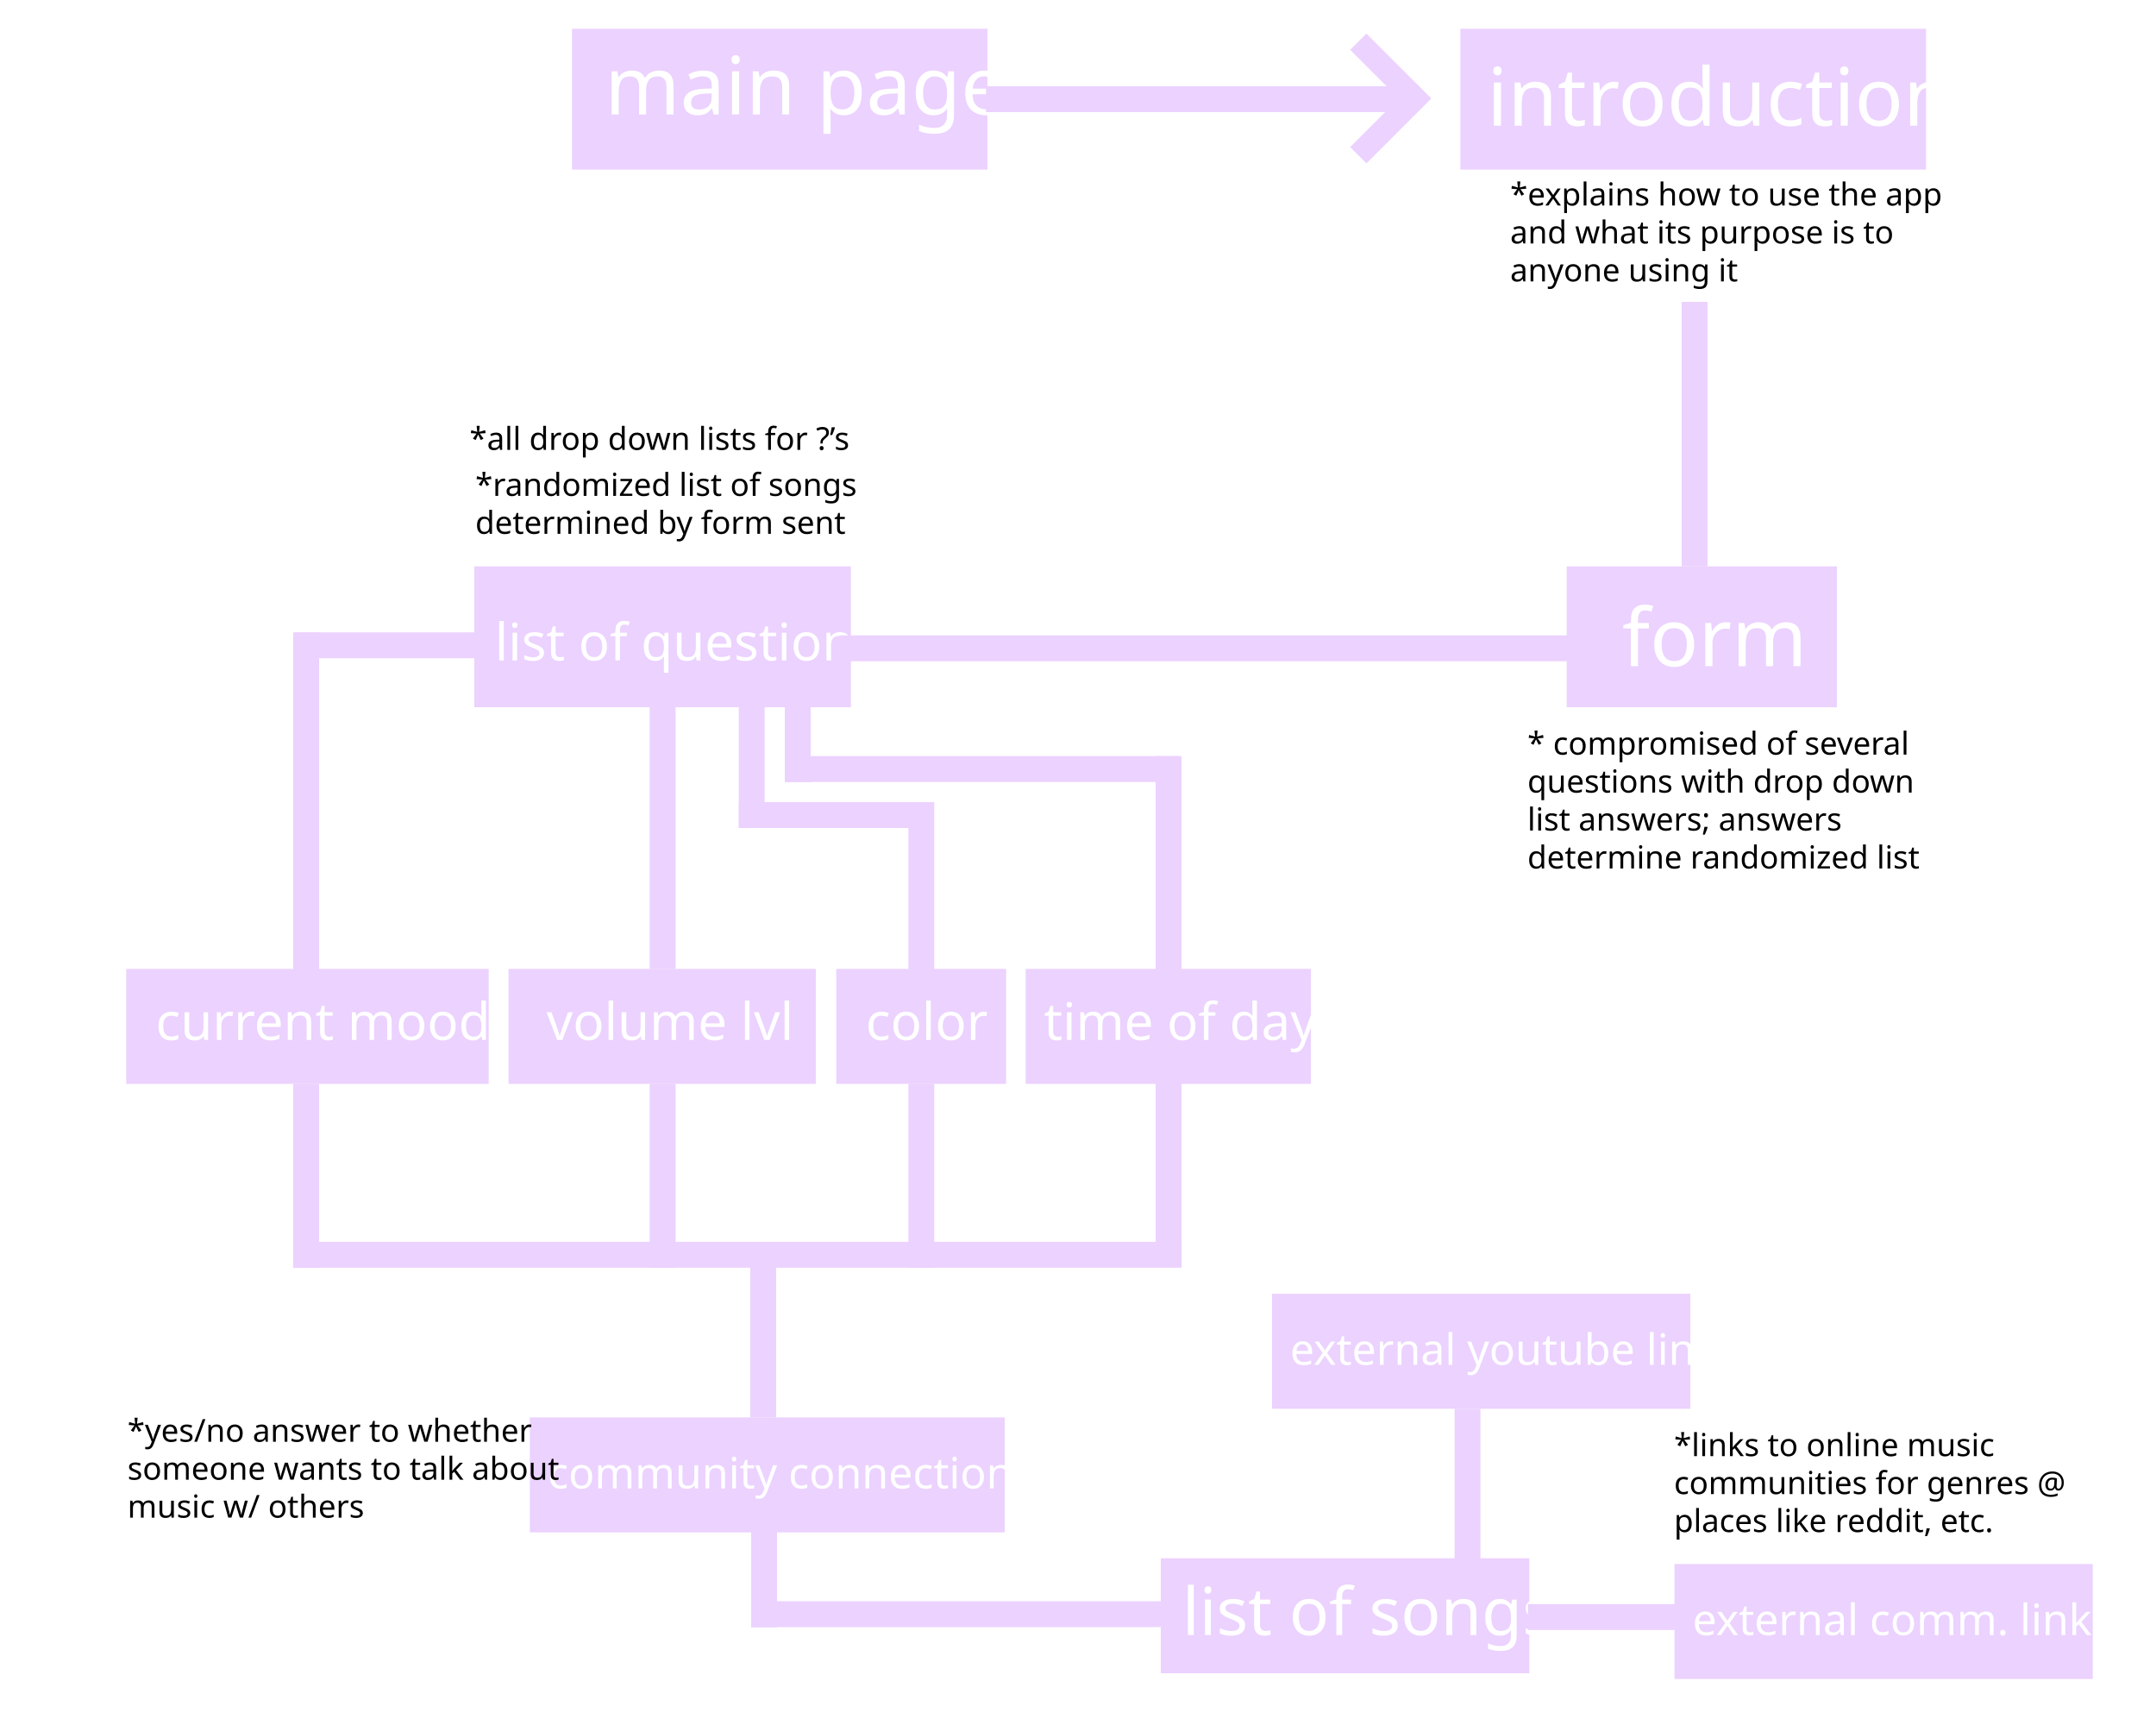
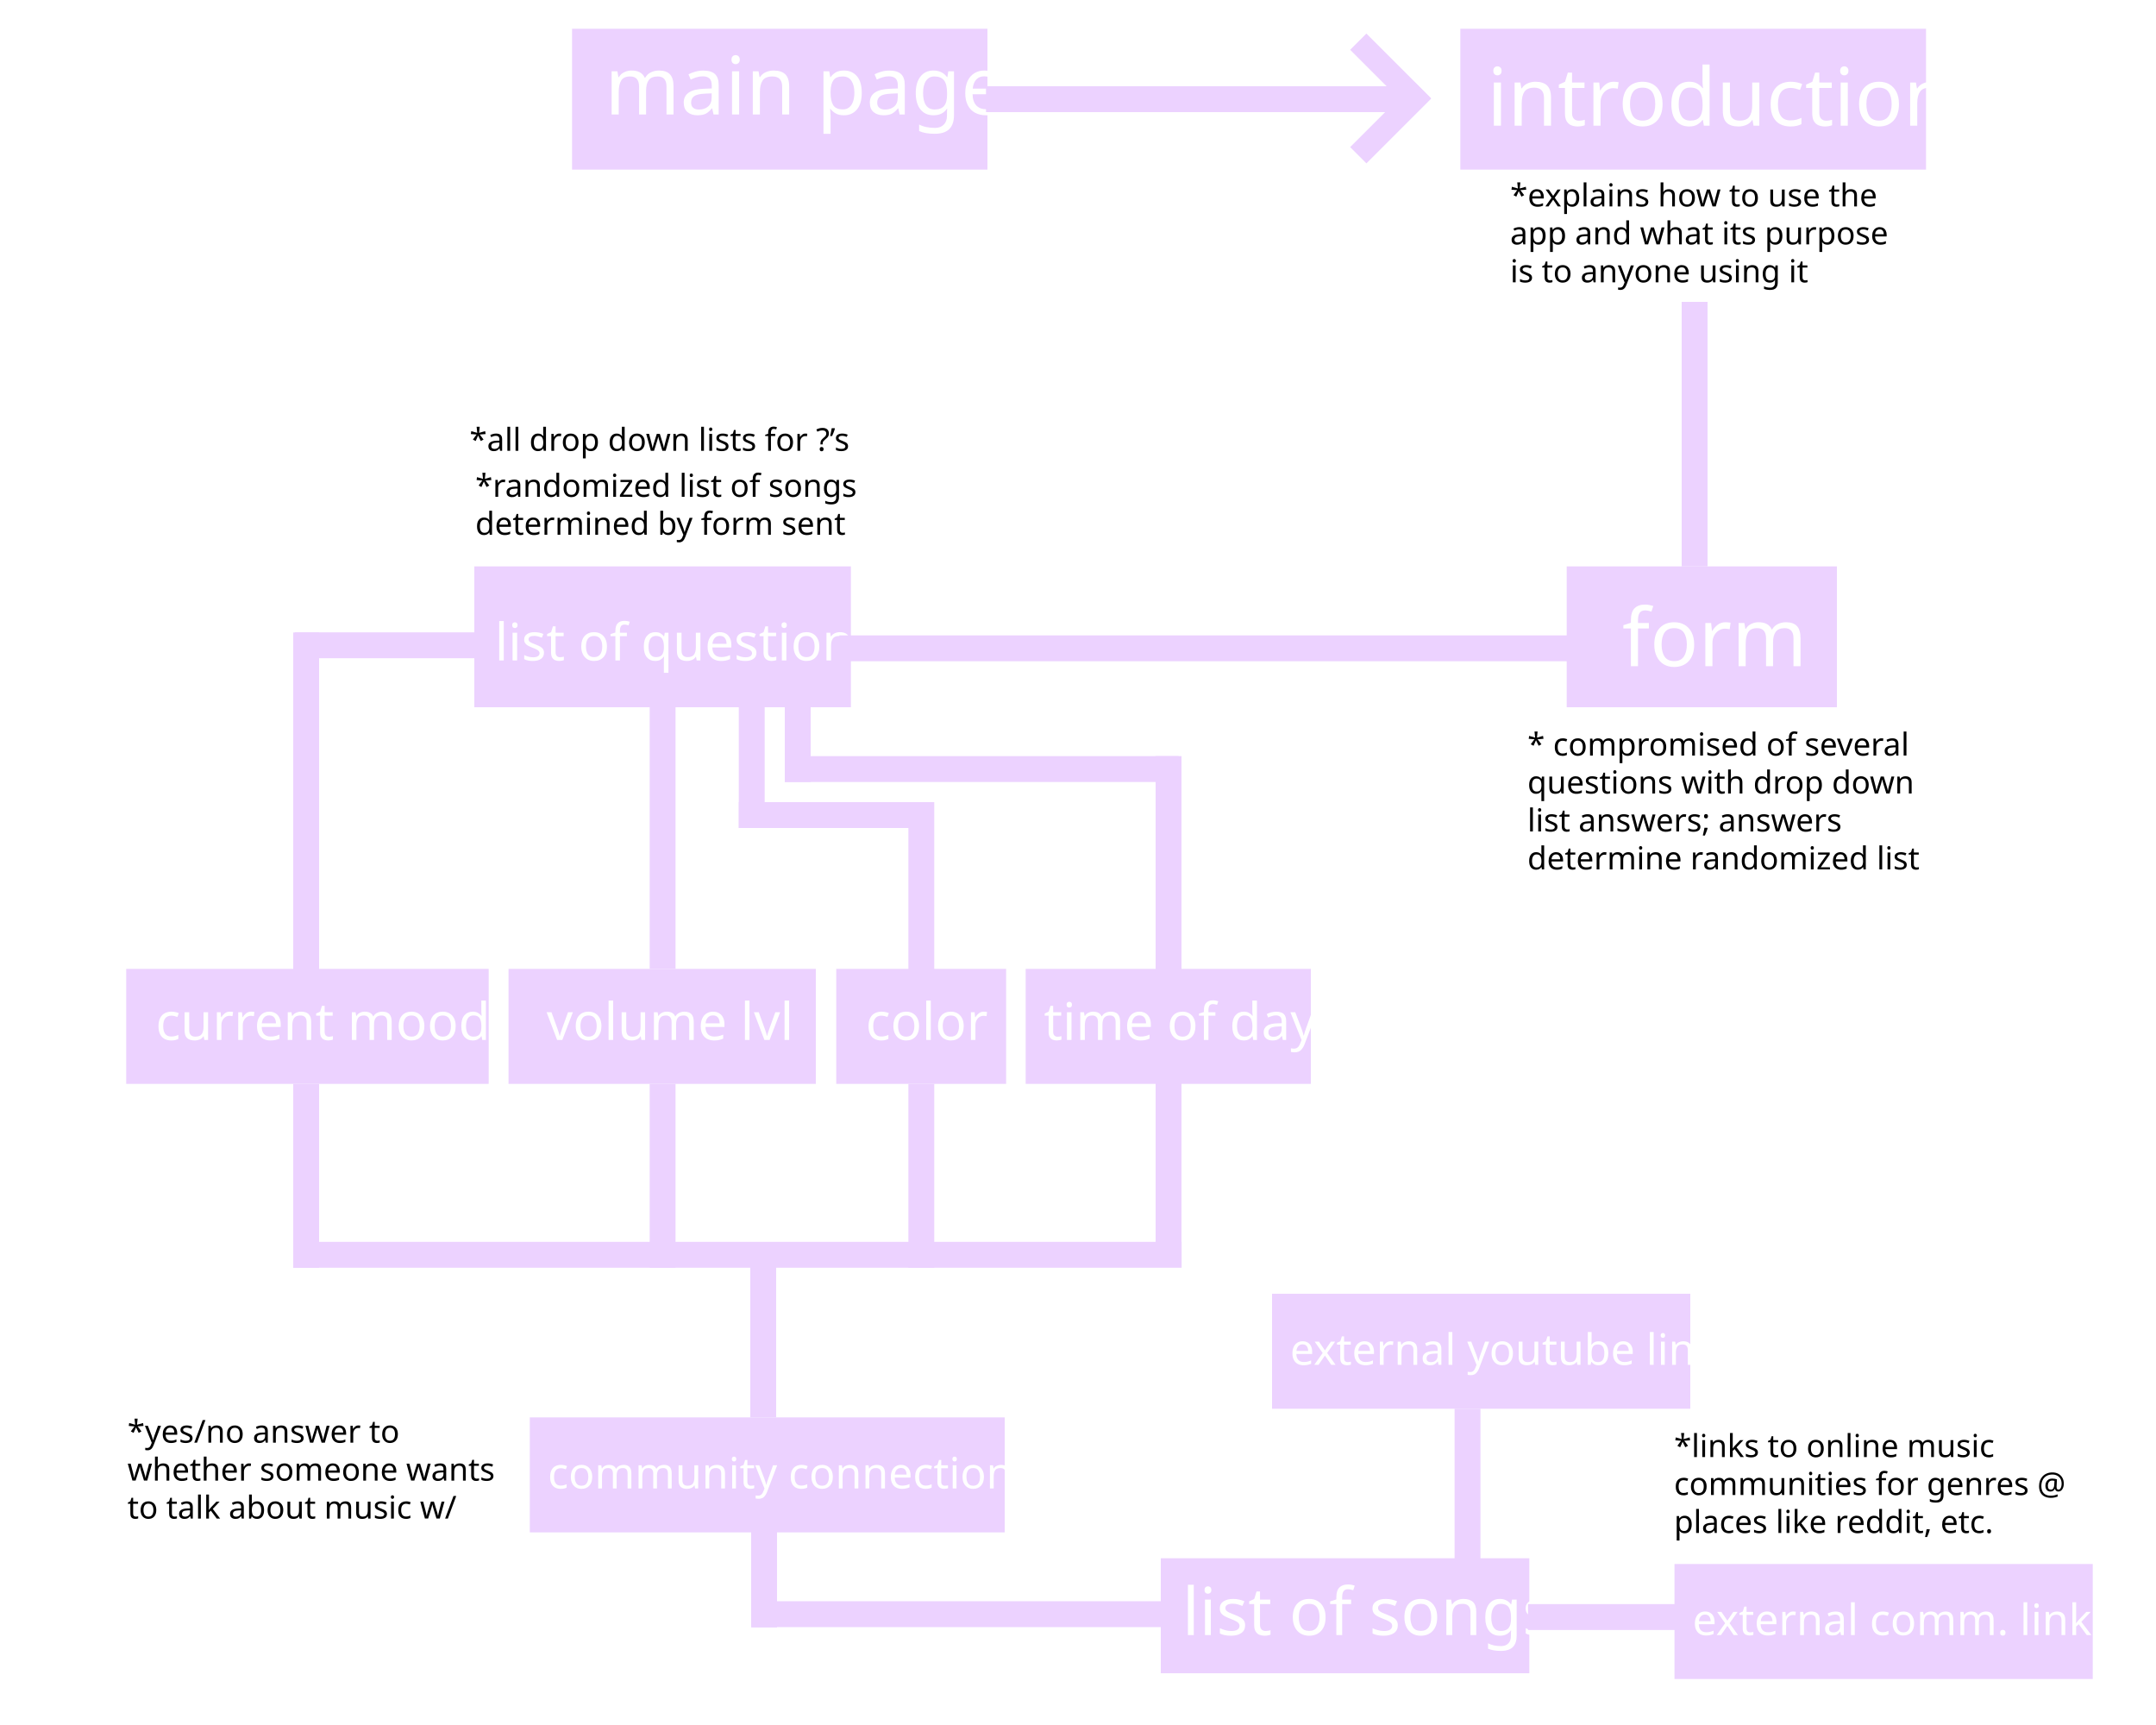
<svg xmlns="http://www.w3.org/2000/svg" version="1.1" x="0px" y="0px" viewBox="0 0 750 600" style="enable-background:new 0 0 750 600;" xml:space="preserve">
  <style type="text/css">
	.st0{fill:#FFFFFF;}
	.st1{fill:#ECD2FF;}
- 	.st2{font-family:'MyriadPro-Regular';}
+ 	.st2{font-family:'NudistaLight';}
	.st3{font-size:28px;}
	.st4{fill:none;}
	.st5{font-size:11px;}
- 	.st6{font-size:18px;}
- 	.st7{font-size:15px;}
- 	.st8{font-size:23px;}
- 	.st9{fill:none;stroke:#ECD2FF;stroke-width:8;stroke-miterlimit:10;}
+ 	.st6{font-family:'MyriadPro-Regular';}
+ 	.st7{font-size:18px;}
+ 	.st8{font-size:15px;}
+ 	.st9{font-size:23px;}
+ 	.st10{fill:none;stroke:#ECD2FF;stroke-width:8;stroke-miterlimit:10;}
</style>
  <g id="Layer_2">
    <rect x="-22" y="-6" class="st0" width="866" height="685" />
  </g>
  <g id="Layer_1">
    <g>
      <rect x="199" y="10" class="st1" width="144.5" height="49" />
    </g>
    <text transform="matrix(1 0 0 1 210.3896 39.8135)" class="st0 st2 st3">main page</text>
    <g>
      <rect x="508" y="10" class="st1" width="162" height="49" />
    </g>
    <text transform="matrix(1 0 0 1 517.2881 43.7119)" class="st0 st2 st3">introduction</text>
    <rect x="585" y="105" class="st1" width="9" height="92" />
    <g>
      <rect x="545" y="197" class="st1" width="94" height="49" />
    </g>
    <text transform="matrix(1 0 0 1 564.2881 231.7119)" class="st0 st2 st3">form</text>
    <rect x="226" y="245" class="st1" width="9" height="92" />
    <rect x="525.3" y="63.7" class="st4" width="134" height="56.3" />
-     <text transform="matrix(1 0 0 1 525.333 71.4766)">
-       <tspan x="0" y="0" class="st2 st5">*explains how to use the app </tspan>
-       <tspan x="0" y="13.2" class="st2 st5">and what its purpose is to </tspan>
-       <tspan x="0" y="26.4" class="st2 st5">anyone using it</tspan>
+     <text transform="matrix(1 0 0 1 525.333 71.8066)">
+       <tspan x="0" y="0" class="st2 st5">*explains how to use the </tspan>
+       <tspan x="0" y="13.2" class="st2 st5">app and what its purpose </tspan>
+       <tspan x="0" y="26.4" class="st2 st5">is to anyone using it</tspan>
    </text>
    <rect x="531.3" y="254.7" class="st4" width="134" height="50.3" />
-     <text transform="matrix(1 0 0 1 531.333 262.4766)">
+     <text transform="matrix(1 0 0 1 531.333 262.8066)">
      <tspan x="0" y="0" class="st2 st5">* compromised of several </tspan>
      <tspan x="0" y="13.2" class="st2 st5">questions with drop down </tspan>
      <tspan x="0" y="26.4" class="st2 st5">list answers; answers </tspan>
      <tspan x="0" y="39.6" class="st2 st5">determine randomized list </tspan>
    </text>
    <g>
      <rect x="165" y="197" class="st1" width="131" height="49" />
    </g>
    <rect x="165.3" y="164.7" class="st4" width="134" height="32.3" />
-     <text transform="matrix(1 0 0 1 165.333 172.4766)">
+     <text transform="matrix(1 0 0 1 165.333 172.8066)">
      <tspan x="0" y="0" class="st2 st5">*randomized list of songs </tspan>
      <tspan x="0" y="13.2" class="st2 st5">determined by form sent</tspan>
    </text>
-     <text transform="matrix(1 0 0 1 156.2881 417.7119)" class="st0 st2 st3">song list</text>
+     <text transform="matrix(1 0 0 1 156.2881 417.7119)" class="st0 st6 st3">song list</text>
    <rect x="316" y="279" class="st1" width="9" height="64" />
    <rect x="257" y="241" class="st1" width="9" height="47" />
    <rect x="273" y="245" class="st1" width="9" height="27" />
    <rect x="402" y="263" class="st1" width="9" height="80" />
    <rect x="102" y="220" class="st1" width="9" height="119" />
    <rect x="286" y="250" transform="matrix(-1.836970e-16 1 -1 -1.836970e-16 574 -7)" class="st1" width="9" height="67" />
    <rect x="337" y="199" transform="matrix(-1.836970e-16 1 -1 -1.836970e-16 609 -74)" class="st1" width="9" height="137" />
    <rect x="261.2" y="531.2" transform="matrix(-1 -1.224647e-16 1.224647e-16 -1 531.5 1097.25)" class="st1" width="9" height="34.8" />
    <g>
      <rect x="176.9" y="337" class="st1" width="106.9" height="40" />
    </g>
-     <text transform="matrix(1 0 0 1 190.1467 361.7119)" class="st0 st2 st6">volume lvl</text>
+     <text transform="matrix(1 0 0 1 190.1467 361.7119)" class="st0 st2 st7">volume lvl</text>
    <g>
      <rect x="43.9" y="337" class="st1" width="126.1" height="40" />
    </g>
-     <text transform="matrix(1 0 0 1 54.1496 361.7119)" class="st0 st2 st6">current mood</text>
+     <text transform="matrix(1 0 0 1 54.1496 361.7119)" class="st0 st2 st7">current mood</text>
    <g>
      <rect x="290.9" y="337" class="st1" width="59.1" height="40" />
    </g>
-     <text transform="matrix(1 0 0 1 301.1496 361.7119)" class="st0 st2 st6">color</text>
+     <text transform="matrix(1 0 0 1 301.1496 361.7119)" class="st0 st2 st7">color</text>
    <rect x="102" y="377" class="st1" width="9" height="64" />
    <rect x="226" y="377" class="st1" width="9" height="64" />
    <rect x="316" y="377" class="st1" width="9" height="64" />
    <rect x="402" y="376" class="st1" width="9" height="64" />
    <rect x="261" y="437" class="st1" width="9" height="56" />
    <rect x="506" y="490" class="st1" width="9" height="56" />
    <g>
      <rect x="184.3" y="493" class="st1" width="165.2" height="40" />
    </g>
-     <text transform="matrix(1 0 0 1 190.5462 517.7119)" class="st0 st2 st7">community connections</text>
+     <text transform="matrix(1 0 0 1 190.5462 517.7119)" class="st0 st2 st8">community connections</text>
    <g>
      <rect x="442.5" y="450" class="st1" width="145.5" height="40" />
    </g>
-     <text transform="matrix(1 0 0 1 448.7665 474.7119)" class="st0 st2 st7">external youtube link</text>
+     <text transform="matrix(1 0 0 1 448.7665 474.7119)" class="st0 st2 st8">external youtube link</text>
    <g>
      <rect x="582.5" y="544" class="st1" width="145.5" height="40" />
    </g>
-     <text transform="matrix(1 0 0 1 588.7665 568.7119)" class="st0 st2 st7">external comm. link</text>
+     <text transform="matrix(1 0 0 1 588.7665 568.7119)" class="st0 st2 st8">external comm. link</text>
    <g>
      <rect x="356.8" y="337" class="st1" width="99.2" height="40" />
    </g>
-     <text transform="matrix(1 0 0 1 363.1301 361.7119)" class="st0 st2 st6">time of day</text>
-     <text transform="matrix(1 0 0 1 172.1301 229.7119)" class="st0 st2 st6">list of questions</text>
+     <text transform="matrix(1 0 0 1 363.1301 361.7119)" class="st0 st2 st7">time of day</text>
+     <text transform="matrix(1 0 0 1 172.1301 229.7119)" class="st0 st2 st7">list of questions</text>
    <g>
      <rect x="403.8" y="542" class="st1" width="128.2" height="40" />
    </g>
-     <text transform="matrix(1 0 0 1 411.2881 568.7119)" class="st0 st2 st8">list of songs</text>
+     <text transform="matrix(1 0 0 1 411.2881 568.7119)" class="st0 st2 st9">list of songs</text>
    <rect x="163.3" y="148.7" class="st4" width="134" height="32.3" />
-     <text transform="matrix(1 0 0 1 163.333 156.4766)" class="st2 st5">*all drop down lists for ?’s</text>
+     <text transform="matrix(1 0 0 1 163.333 156.8066)" class="st2 st5">*all drop down lists for ?’s</text>
    <rect x="582.3" y="498.7" class="st4" width="134" height="38.3" />
-     <text transform="matrix(1 0 0 1 582.333 506.4771)">
+     <text transform="matrix(1 0 0 1 582.333 506.8066)">
      <tspan x="0" y="0" class="st2 st5">*links to online music </tspan>
      <tspan x="0" y="13.2" class="st2 st5">communities for genres @ </tspan>
      <tspan x="0" y="26.4" class="st2 st5">places like reddit, etc.</tspan>
    </text>
    <rect x="44.3" y="493.7" class="st4" width="134" height="38.3" />
-     <text transform="matrix(1 0 0 1 44.333 501.4771)">
-       <tspan x="0" y="0" class="st2 st5">*yes/no answer to whether </tspan>
-       <tspan x="0" y="13.2" class="st2 st5">someone wants to talk about </tspan>
-       <tspan x="0" y="26.4" class="st2 st5">music w/ others</tspan>
+     <text transform="matrix(1 0 0 1 44.333 501.8066)">
+       <tspan x="0" y="0" class="st2 st5">*yes/no answer to </tspan>
+       <tspan x="0" y="13.2" class="st2 st5">whether someone wants </tspan>
+       <tspan x="0" y="26.4" class="st2 st5">to talk about music w/ </tspan>
    </text>
    <rect x="417" y="96" transform="matrix(-1.836970e-16 1 -1 -1.836970e-16 647 -196)" class="st1" width="9" height="259" />
    <rect x="413" y="-40" transform="matrix(-1.836970e-16 1 -1 -1.836970e-16 452 -383)" class="st1" width="9" height="149" />
-     <line class="st9" x1="495" y1="37" x2="472.5" y2="14.5" />
-     <line class="st9" x1="495" y1="31.5" x2="472.5" y2="54" />
+     <line class="st10" x1="495" y1="37" x2="472.5" y2="14.5" />
+     <line class="st10" x1="495" y1="31.5" x2="472.5" y2="54" />
    <rect x="130.2" y="192.2" transform="matrix(-1.836970e-16 1 -1 -1.836970e-16 359.25 89.75)" class="st1" width="9" height="64.5" />
    <rect x="252.2" y="282.2" transform="matrix(-1.836970e-16 1 -1 -1.836970e-16 693.25 179.75)" class="st1" width="9" height="308.5" />
    <rect x="328.2" y="490.2" transform="matrix(-1.836970e-16 1 -1 -1.836970e-16 894.25 228.75)" class="st1" width="9" height="142.5" />
    <rect x="553.2" y="536.2" transform="matrix(-1.836970e-16 1 -1 -1.836970e-16 1120.25 4.75)" class="st1" width="9" height="52.5" />
  </g>
</svg>
